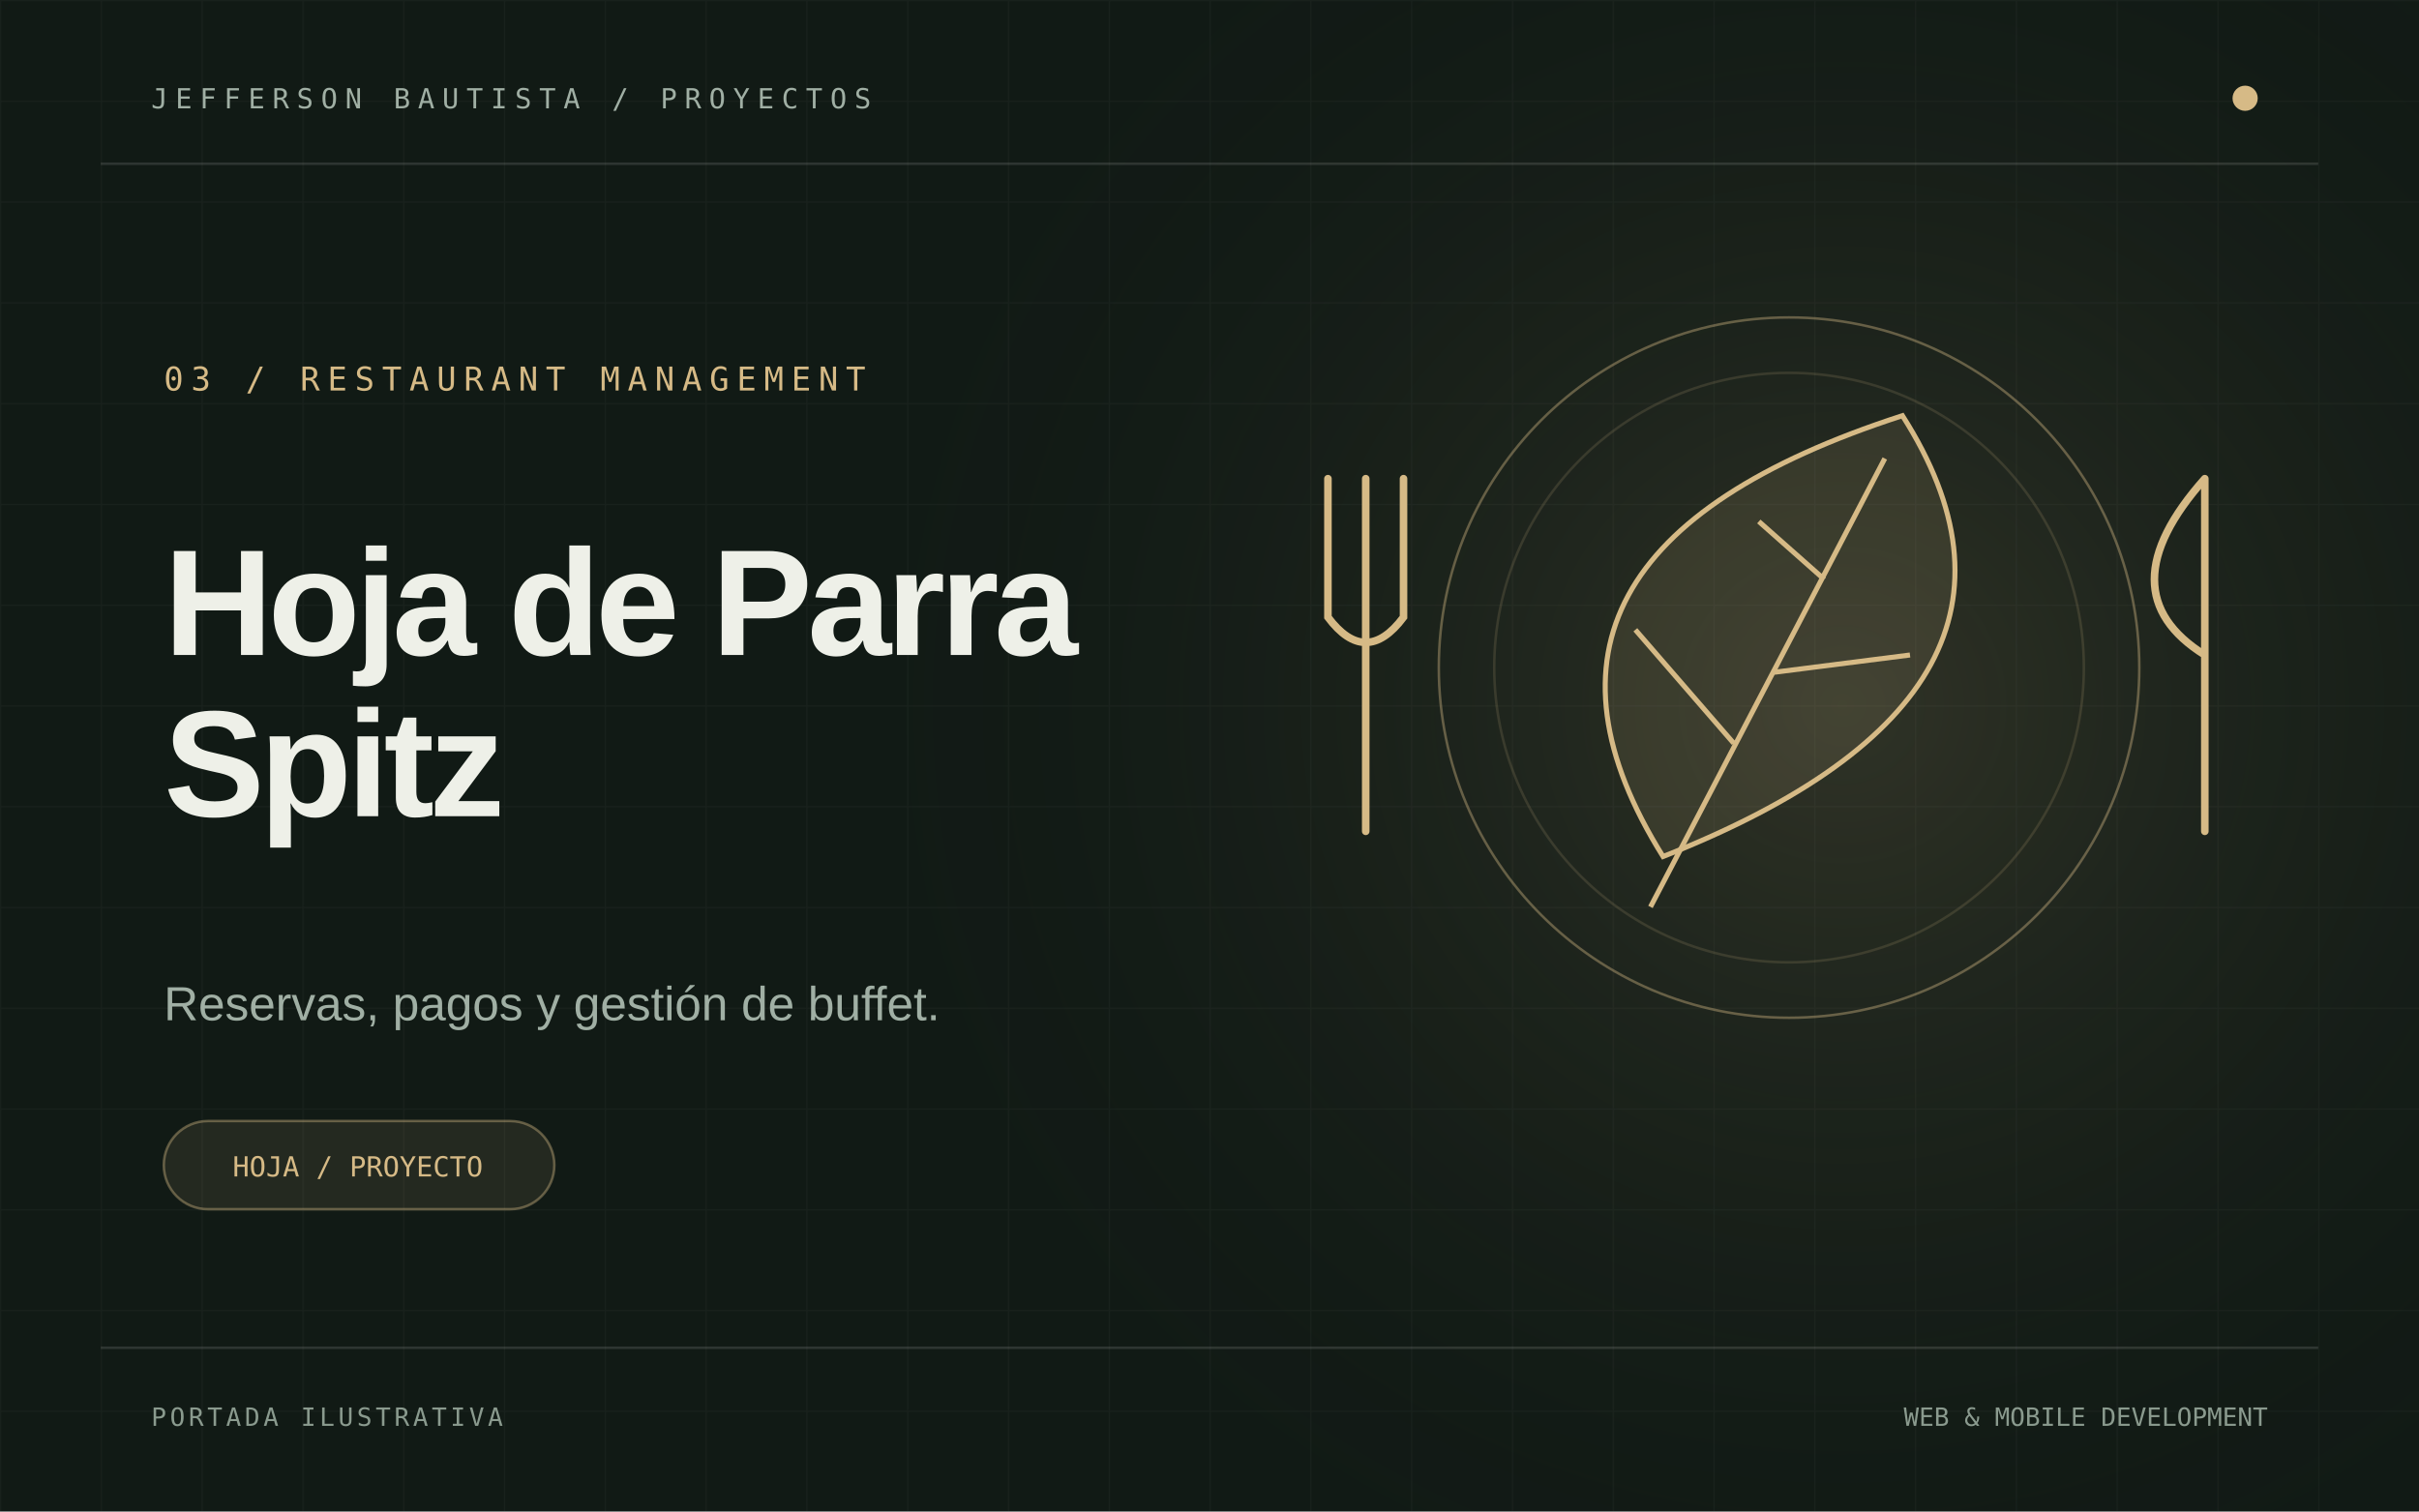
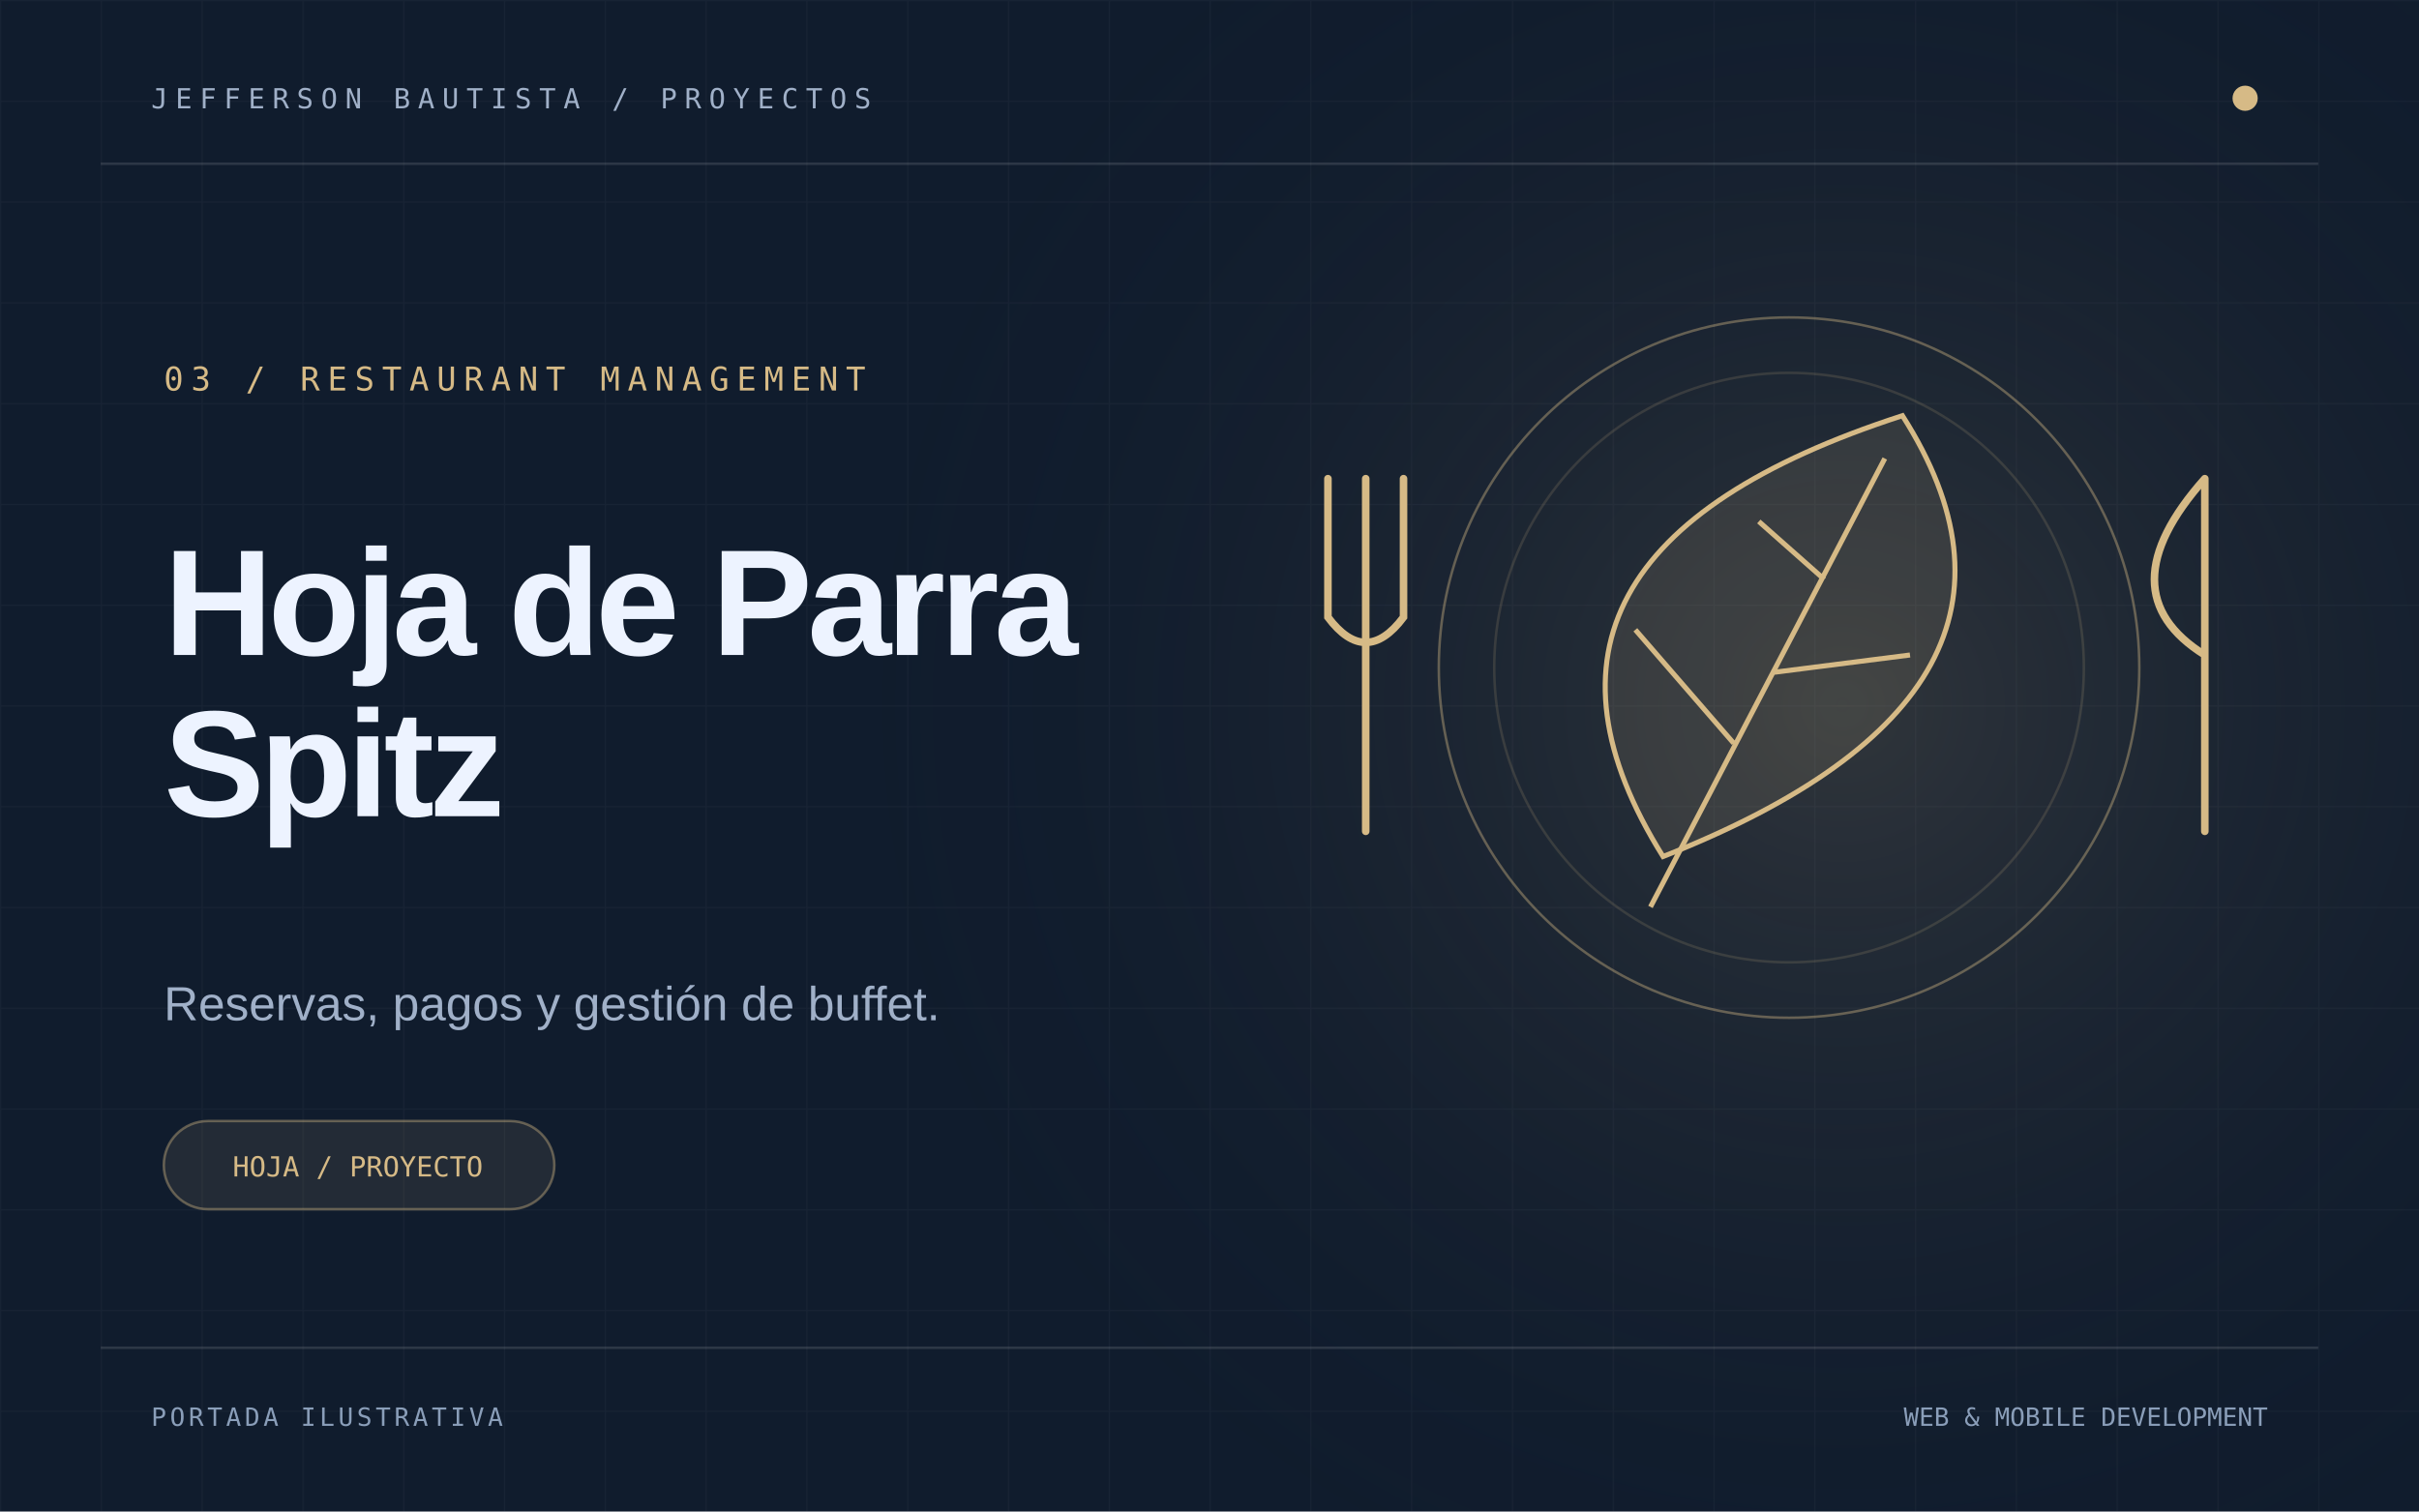
<svg xmlns="http://www.w3.org/2000/svg" width="960" height="600" viewBox="0 0 960 600">
  <defs>
    <radialGradient id="wash">
      <stop stop-color="#d6ba86" stop-opacity=".16" />
-       <stop offset="1" stop-color="#101713" stop-opacity="0" />
+       <stop offset="1" stop-color="#0c1423" stop-opacity="0" />
    </radialGradient>
    <pattern id="grid" width="40" height="40" patternUnits="userSpaceOnUse">
      <path d="M40 0H0V40" stroke="#ffffff" stroke-opacity=".035" fill="none" />
    </pattern>
  </defs>
-   <rect width="960" height="600" fill="#111a15" />
+   <rect width="960" height="600" fill="#101c2d" />
  <rect width="960" height="600" fill="url(#grid)" />
  <ellipse cx="730" cy="280" rx="400" ry="390" fill="url(#wash)" />
  <path d="M40 65H920M40 535H920" stroke="#ffffff" stroke-opacity=".12" />
-   <text x="60" y="43" fill="#a0afa4" font-size="11" font-family="monospace" letter-spacing="3">JEFFERSON BAUTISTA / PROYECTOS</text>
+   <text x="60" y="43" fill="#a0b0c8" font-size="11" font-family="monospace" letter-spacing="3">JEFFERSON BAUTISTA / PROYECTOS</text>
  <circle cx="891" cy="39" r="5" fill="#d6ba86" />
  <text x="65" y="155" fill="#d6ba86" font-size="13" font-family="monospace" letter-spacing="3">03 / RESTAURANT MANAGEMENT</text>
-   <text x="62" y="260" fill="#eef0e8" font-family="Arial,sans-serif" font-size="60" font-weight="bold" letter-spacing="-2">
+   <text x="62" y="260" fill="#edf3ff" font-family="Arial,sans-serif" font-size="60" font-weight="bold" letter-spacing="-2">
    <tspan x="65" dy="0">Hoja de Parra</tspan>
    <tspan x="65" dy="64">Spitz</tspan>
  </text>
-   <text x="65" y="405" fill="#a0afa4" font-family="Arial,sans-serif" font-size="19">Reservas, pagos y gestión de buffet.</text>
+   <text x="65" y="405" fill="#a0b0c8" font-family="Arial,sans-serif" font-size="19">Reservas, pagos y gestión de buffet.</text>
  <rect x="65" y="445" width="155" height="35" rx="17.5" fill="#d6ba86" fill-opacity=".1" stroke="#d6ba86" stroke-opacity=".4" />
  <text x="142" y="467" fill="#d6ba86" font-size="11" font-family="monospace" text-anchor="middle">HOJA / PROYECTO</text>
  <g transform="translate(710 265)">
    <circle r="139" fill="none" stroke="#d6ba86" stroke-opacity=".4" />
    <circle r="117" fill="none" stroke="#d6ba86" stroke-opacity=".15" />
    <path d="M-50 75Q-125 -45 45 -100Q115 10 -50 75Z" fill="#d6ba86" fill-opacity=".12" stroke="#d6ba86" stroke-width="2" />
    <path d="M-55 95L38 -83M-22 30L-61 -15M-7 2L48 -5M14 -35L-12 -58" stroke="#d6ba86" stroke-width="2" fill="none" />
    <path d="M-168 -75V65M-183 -75V-20Q-168 0 -153 -20V-75M165 -75V65M165 -75Q125 -30 165 -5" stroke="#d6ba86" stroke-width="3" fill="none" stroke-linecap="round" />
  </g>
-   <text x="60" y="566" fill="#8a9a8e" font-family="monospace" font-size="10" letter-spacing="1.4">PORTADA ILUSTRATIVA</text>
-   <text x="900" y="566" text-anchor="end" fill="#8a9a8e" font-family="monospace" font-size="10">WEB &amp; MOBILE DEVELOPMENT</text>
+   <text x="60" y="566" fill="#8a9eb9" font-family="monospace" font-size="10" letter-spacing="1.4">PORTADA ILUSTRATIVA</text>
+   <text x="900" y="566" text-anchor="end" fill="#8a9eb9" font-family="monospace" font-size="10">WEB &amp; MOBILE DEVELOPMENT</text>
</svg>
